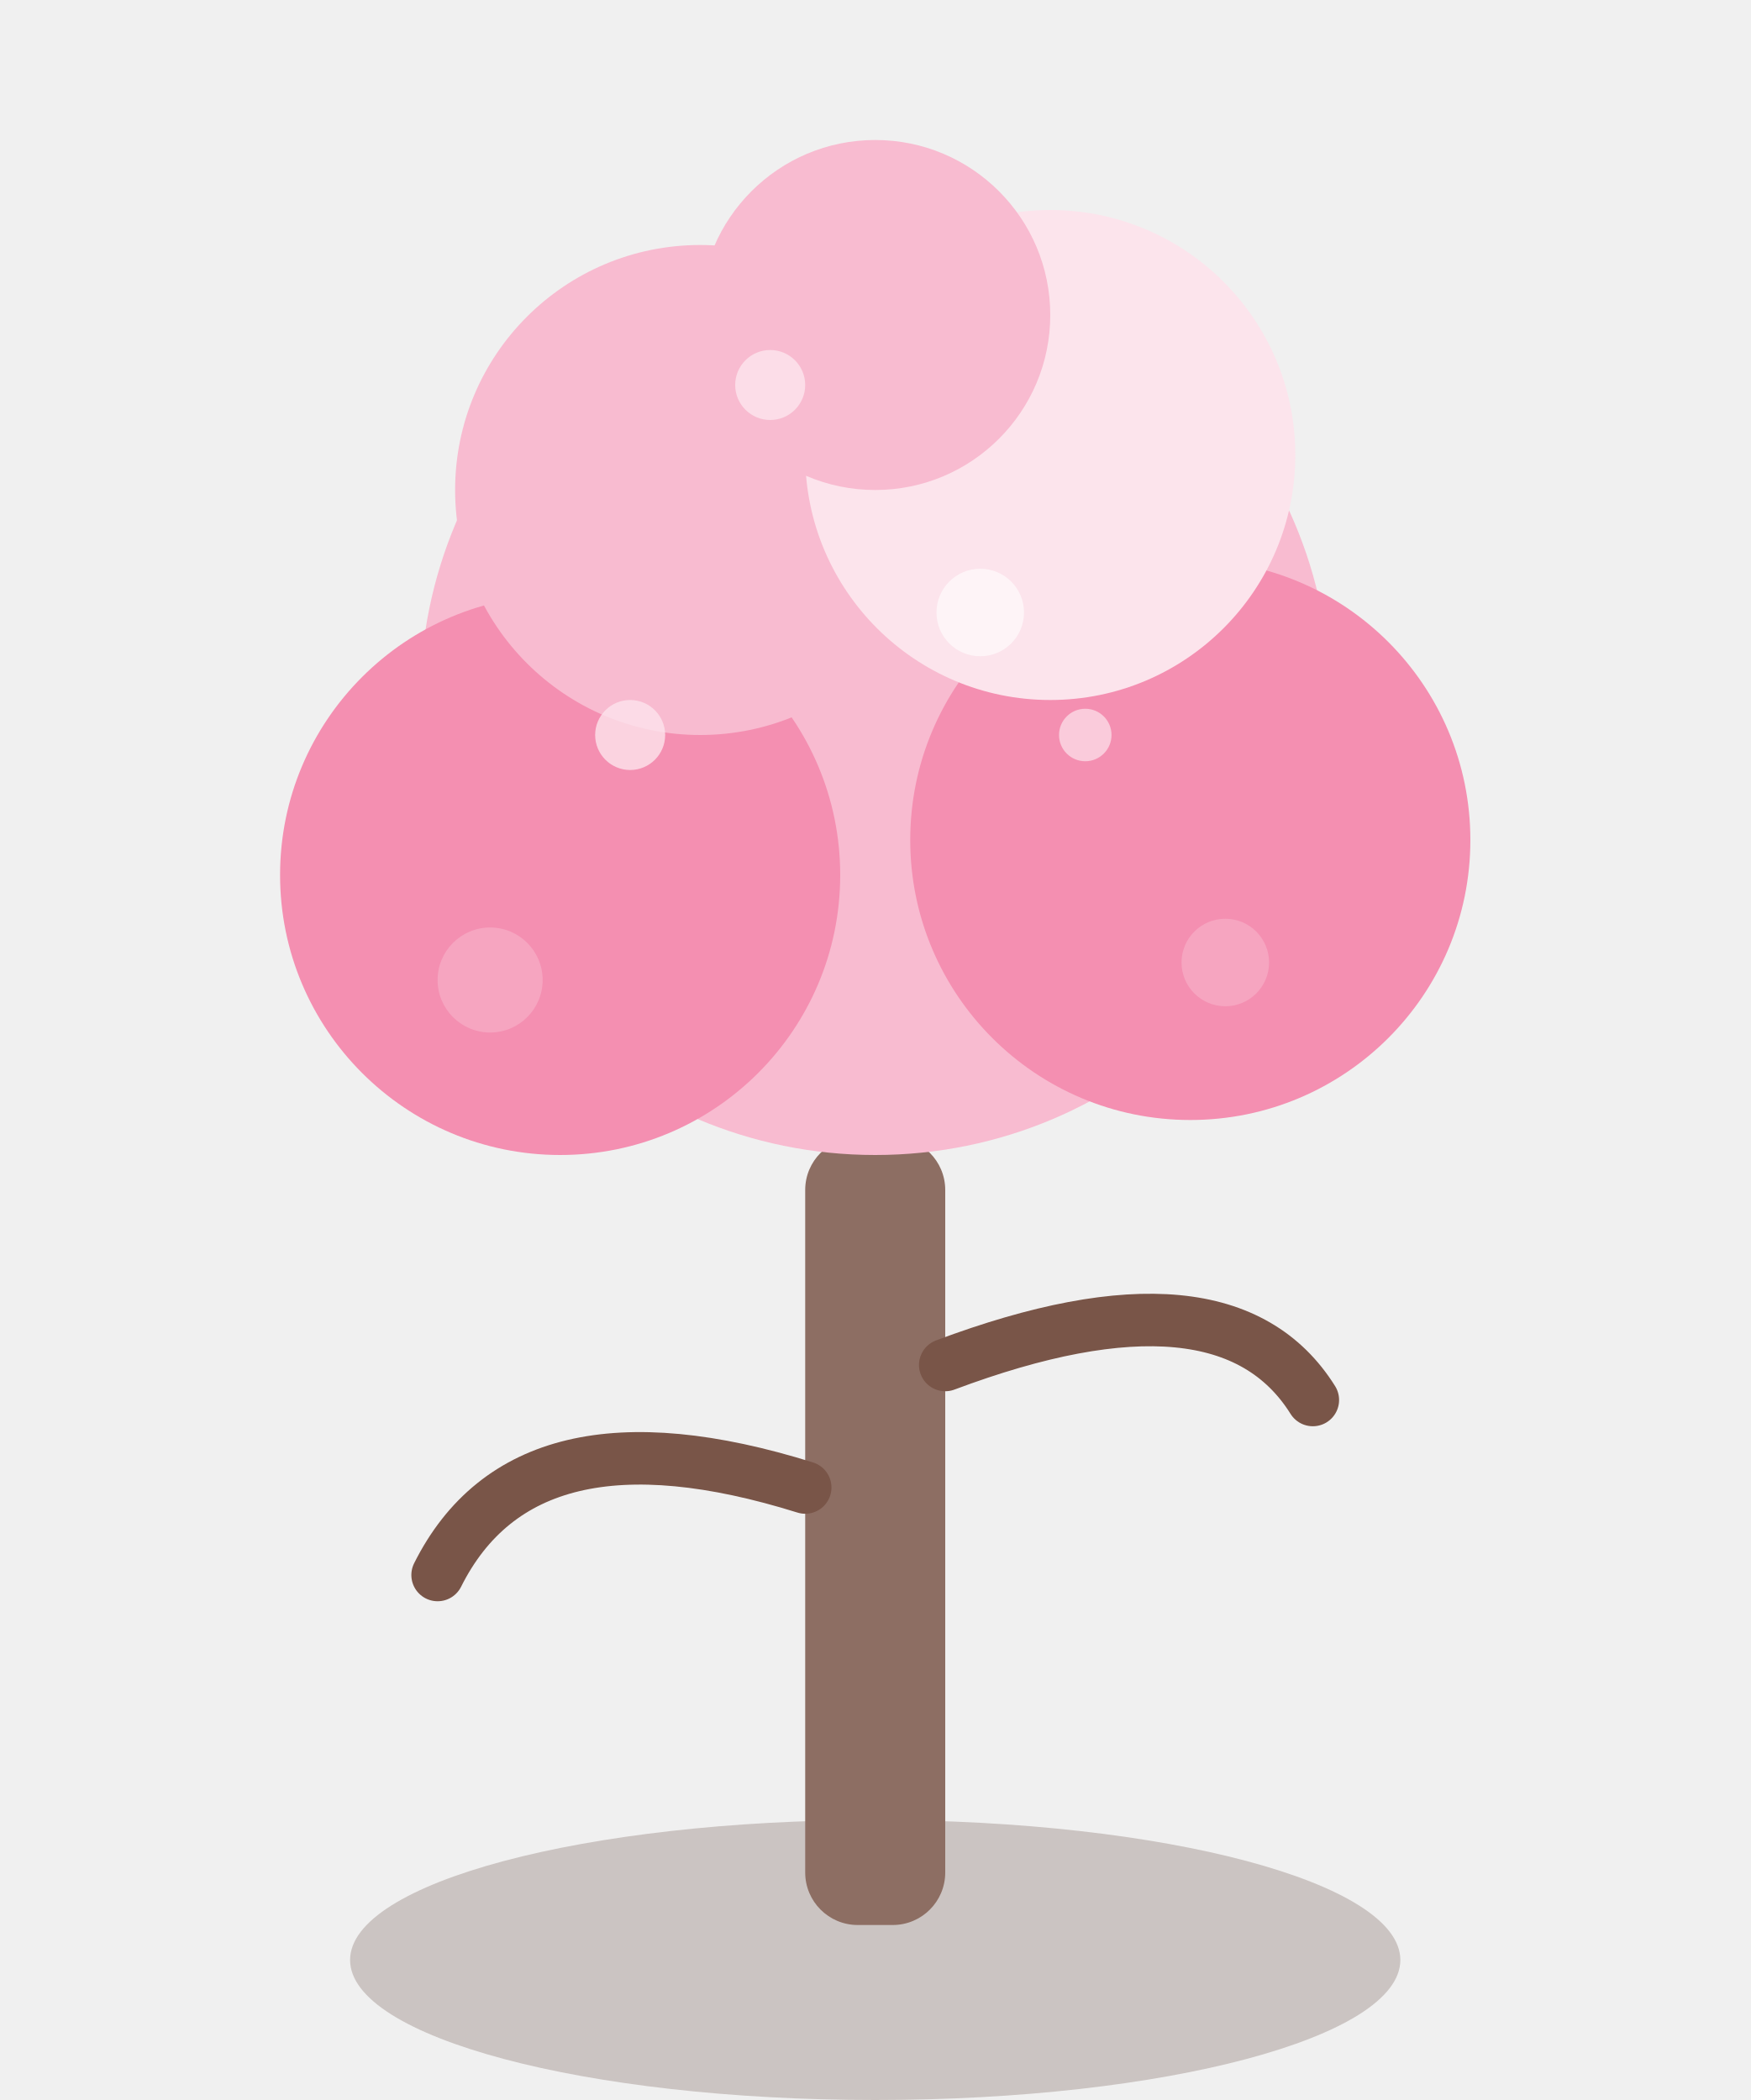
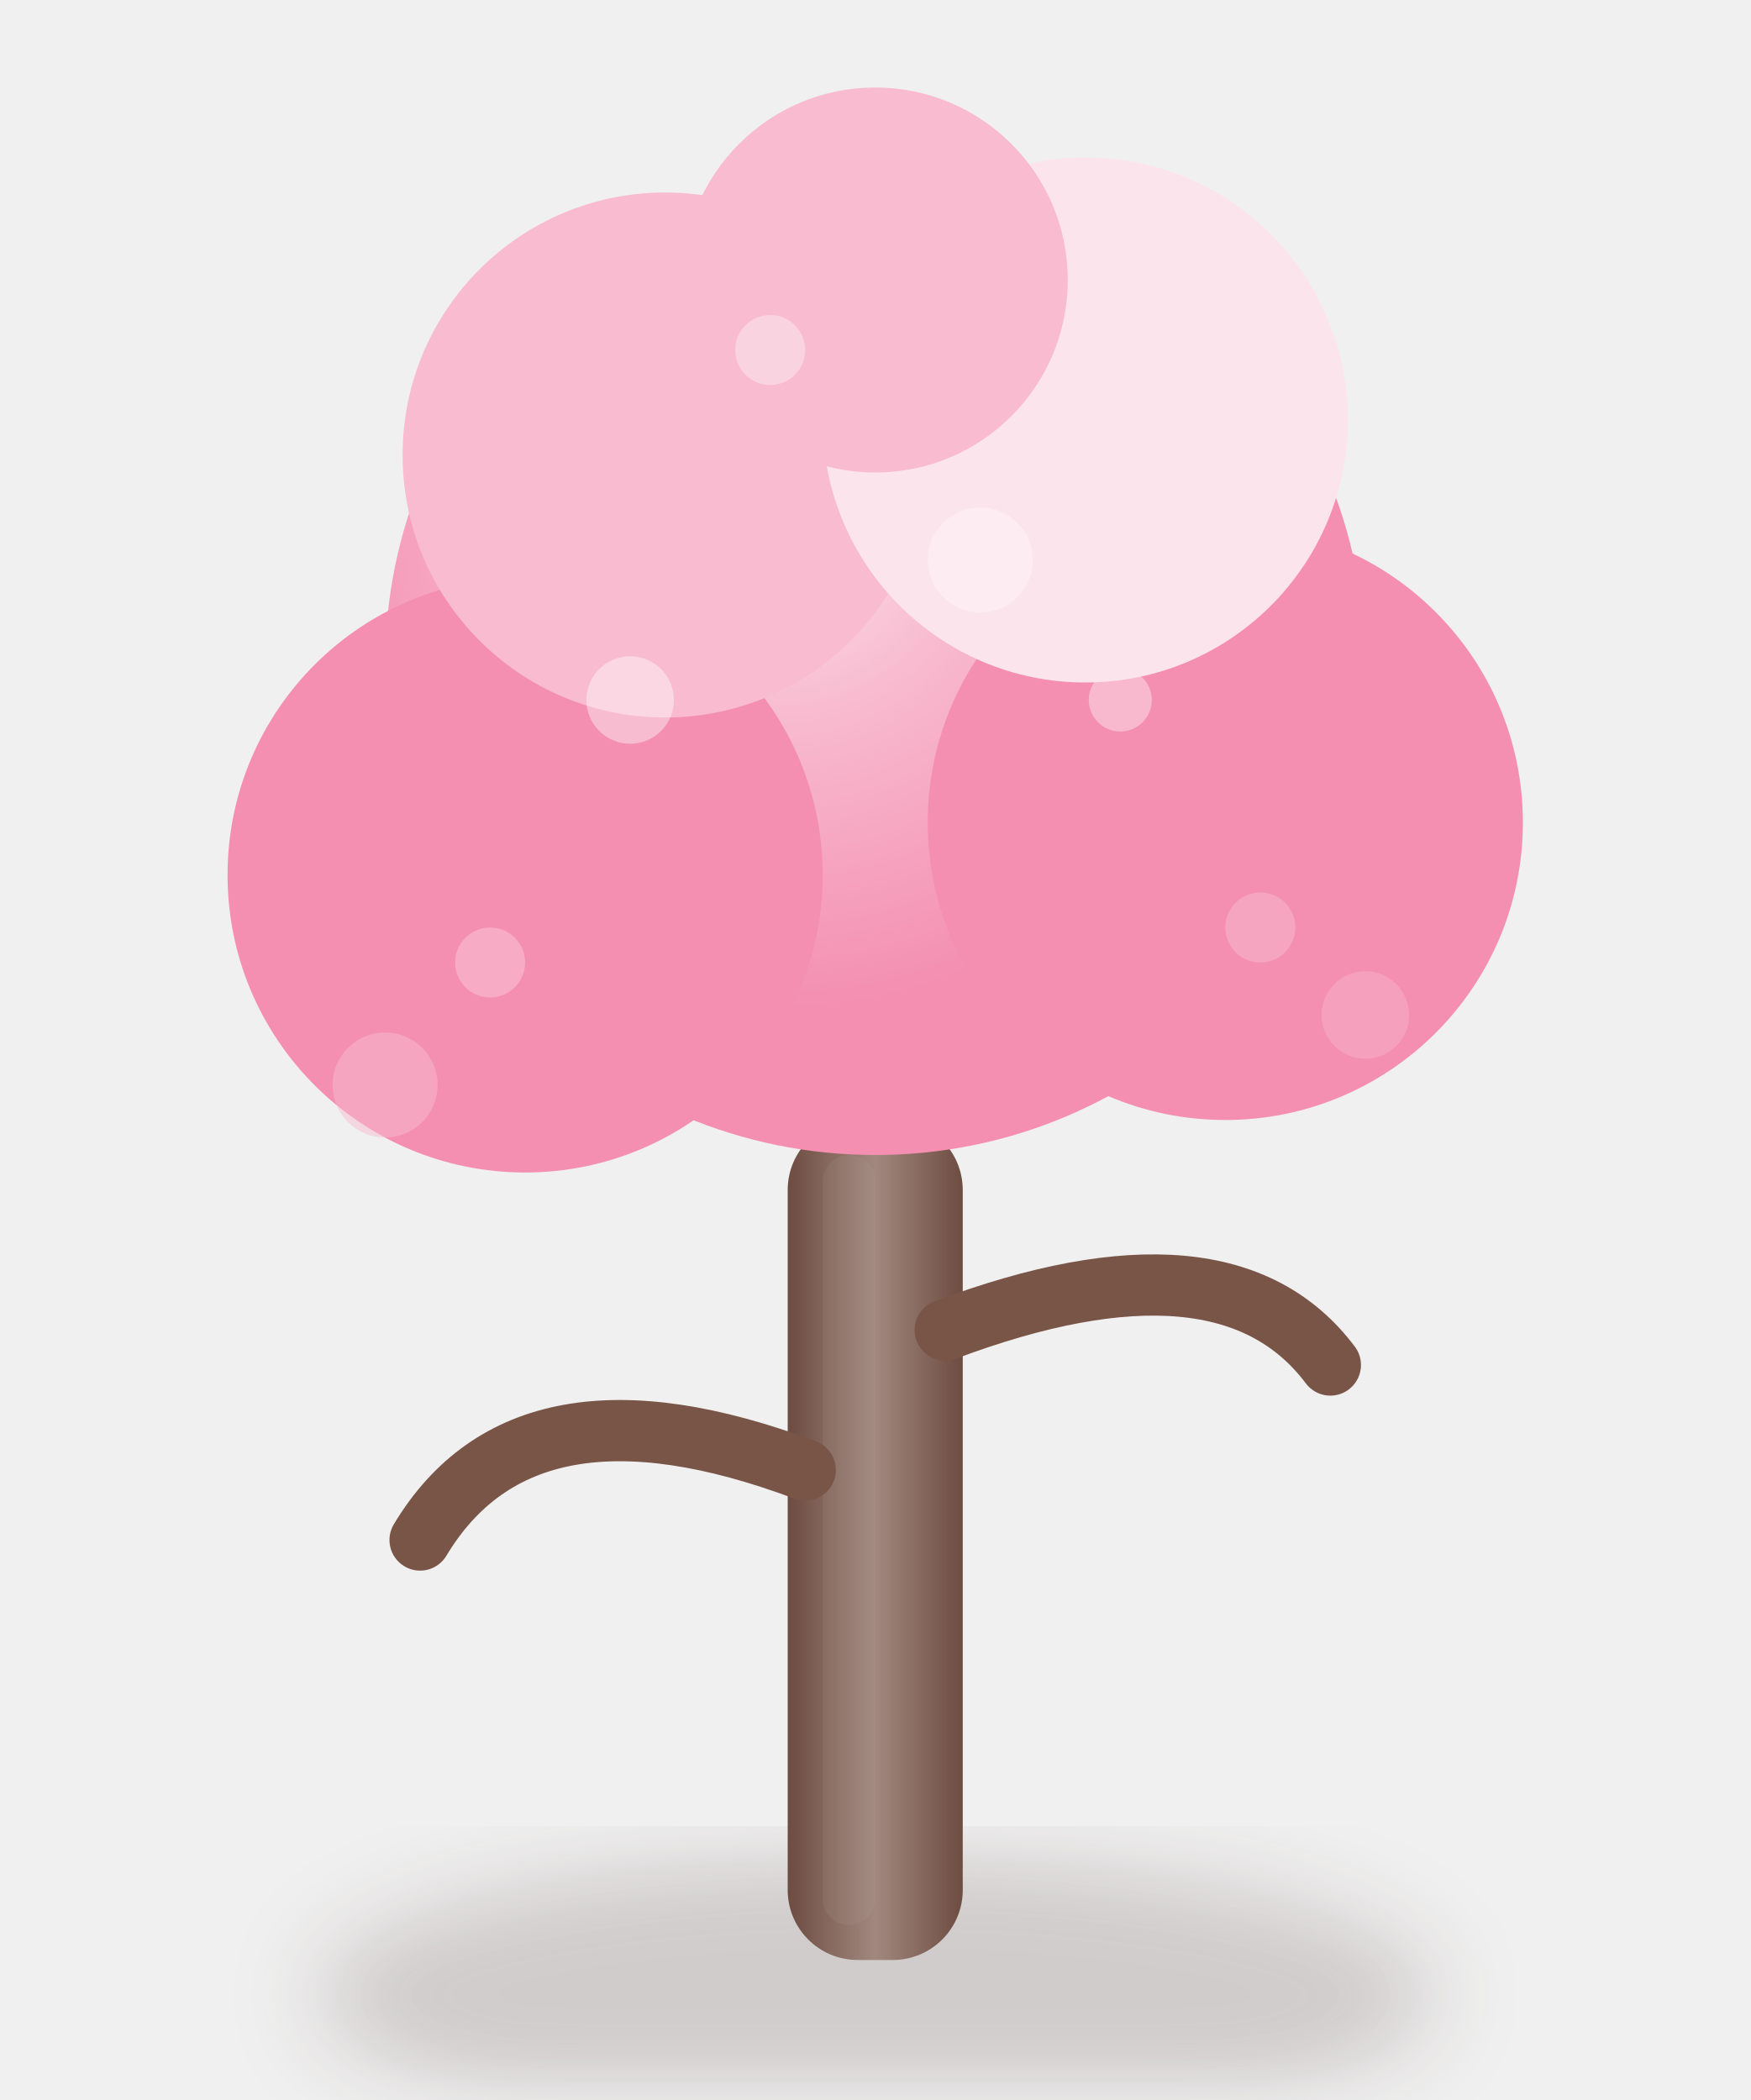
<svg xmlns="http://www.w3.org/2000/svg" viewBox="0 0 100 120">
-   <ellipse cx="50" cy="112" rx="30" ry="8" fill="#5D4037" opacity="0.25" />
-   <rect x="46" y="65" width="8" height="45" rx="3" fill="#8D6E63" />
-   <path d="M46 85 Q30 80 25 90" stroke="#795548" stroke-width="3" fill="none" stroke-linecap="round" />
-   <path d="M54 78 Q70 72 75 80" stroke="#795548" stroke-width="3" fill="none" stroke-linecap="round" />
-   <circle cx="50" cy="40" r="26" fill="#F8BBD0" />
-   <circle cx="32" cy="50" r="16" fill="#F48FB1" />
-   <circle cx="68" cy="48" r="16" fill="#F48FB1" />
-   <circle cx="40" cy="28" r="14" fill="#F8BBD0" />
-   <circle cx="60" cy="26" r="14" fill="#FCE4EC" />
-   <circle cx="50" cy="18" r="10" fill="#F8BBD0" />
-   <circle cx="36" cy="42" r="2" fill="#FCE4EC" opacity="0.8" />
-   <circle cx="56" cy="35" r="2.5" fill="#fff" opacity="0.6" />
-   <circle cx="44" cy="22" r="2" fill="#fff" opacity="0.5" />
-   <circle cx="62" cy="42" r="1.5" fill="#FCE4EC" opacity="0.7" />
-   <circle cx="28" cy="56" r="3" fill="#F8BBD0" opacity="0.5" />
-   <circle cx="70" cy="55" r="2.5" fill="#F8BBD0" opacity="0.5" />
+   <defs>
+     <radialGradient id="blG" cx="40%" cy="35%">
+       <stop offset="0%" stop-color="#FCE4EC" />
+       <stop offset="40%" stop-color="#F8BBD0" />
+       <stop offset="100%" stop-color="#F48FB1" />
+     </radialGradient>
+     <linearGradient id="tG" x1="0" y1="0" x2="1" y2="0">
+       <stop offset="0%" stop-color="#6D4C41" />
+       <stop offset="50%" stop-color="#A1887F" />
+       <stop offset="100%" stop-color="#6D4C41" />
+     </linearGradient>
+     <filter id="sh">
+       <feGaussianBlur stdDeviation="2.5" />
+     </filter>
+   </defs>
+   <ellipse cx="50" cy="114" rx="32" ry="8" fill="#3E2723" opacity="0.18" filter="url(#sh)" />
+   <rect x="45" y="64" width="10" height="48" rx="4" fill="url(#tG)" />
+   <rect x="47" y="66" width="3" height="44" rx="1.5" fill="#BCAAA4" opacity="0.12" />
+   <path d="M46 84 Q30 78 24 88" stroke="#795548" stroke-width="3.5" fill="none" stroke-linecap="round" />
+   <path d="M54 76 Q70 70 76 78" stroke="#795548" stroke-width="3.5" fill="none" stroke-linecap="round" />
+   <circle cx="50" cy="38" r="28" fill="url(#blG)" />
+   <circle cx="30" cy="50" r="17" fill="#F48FB1" />
+   <circle cx="70" cy="47" r="17" fill="#F48FB1" />
+   <circle cx="38" cy="26" r="15" fill="#F8BBD0" />
+   <circle cx="62" cy="24" r="15" fill="#FCE4EC" />
+   <circle cx="50" cy="16" r="11" fill="#F8BBD0" />
+   <circle cx="36" cy="40" r="2.5" fill="#fff" opacity="0.4" />
+   <circle cx="56" cy="32" r="3" fill="#fff" opacity="0.3" />
+   <circle cx="44" cy="20" r="2" fill="#fff" opacity="0.35" />
+   <circle cx="64" cy="40" r="1.8" fill="#FCE4EC" opacity="0.5" />
+   <circle cx="28" cy="55" r="2" fill="#fff" opacity="0.25" />
+   <circle cx="72" cy="53" r="2" fill="#fff" opacity="0.2" />
+   <circle cx="22" cy="62" r="3" fill="#F8BBD0" opacity="0.5" />
+   <circle cx="78" cy="58" r="2.5" fill="#F8BBD0" opacity="0.4" />
</svg>
